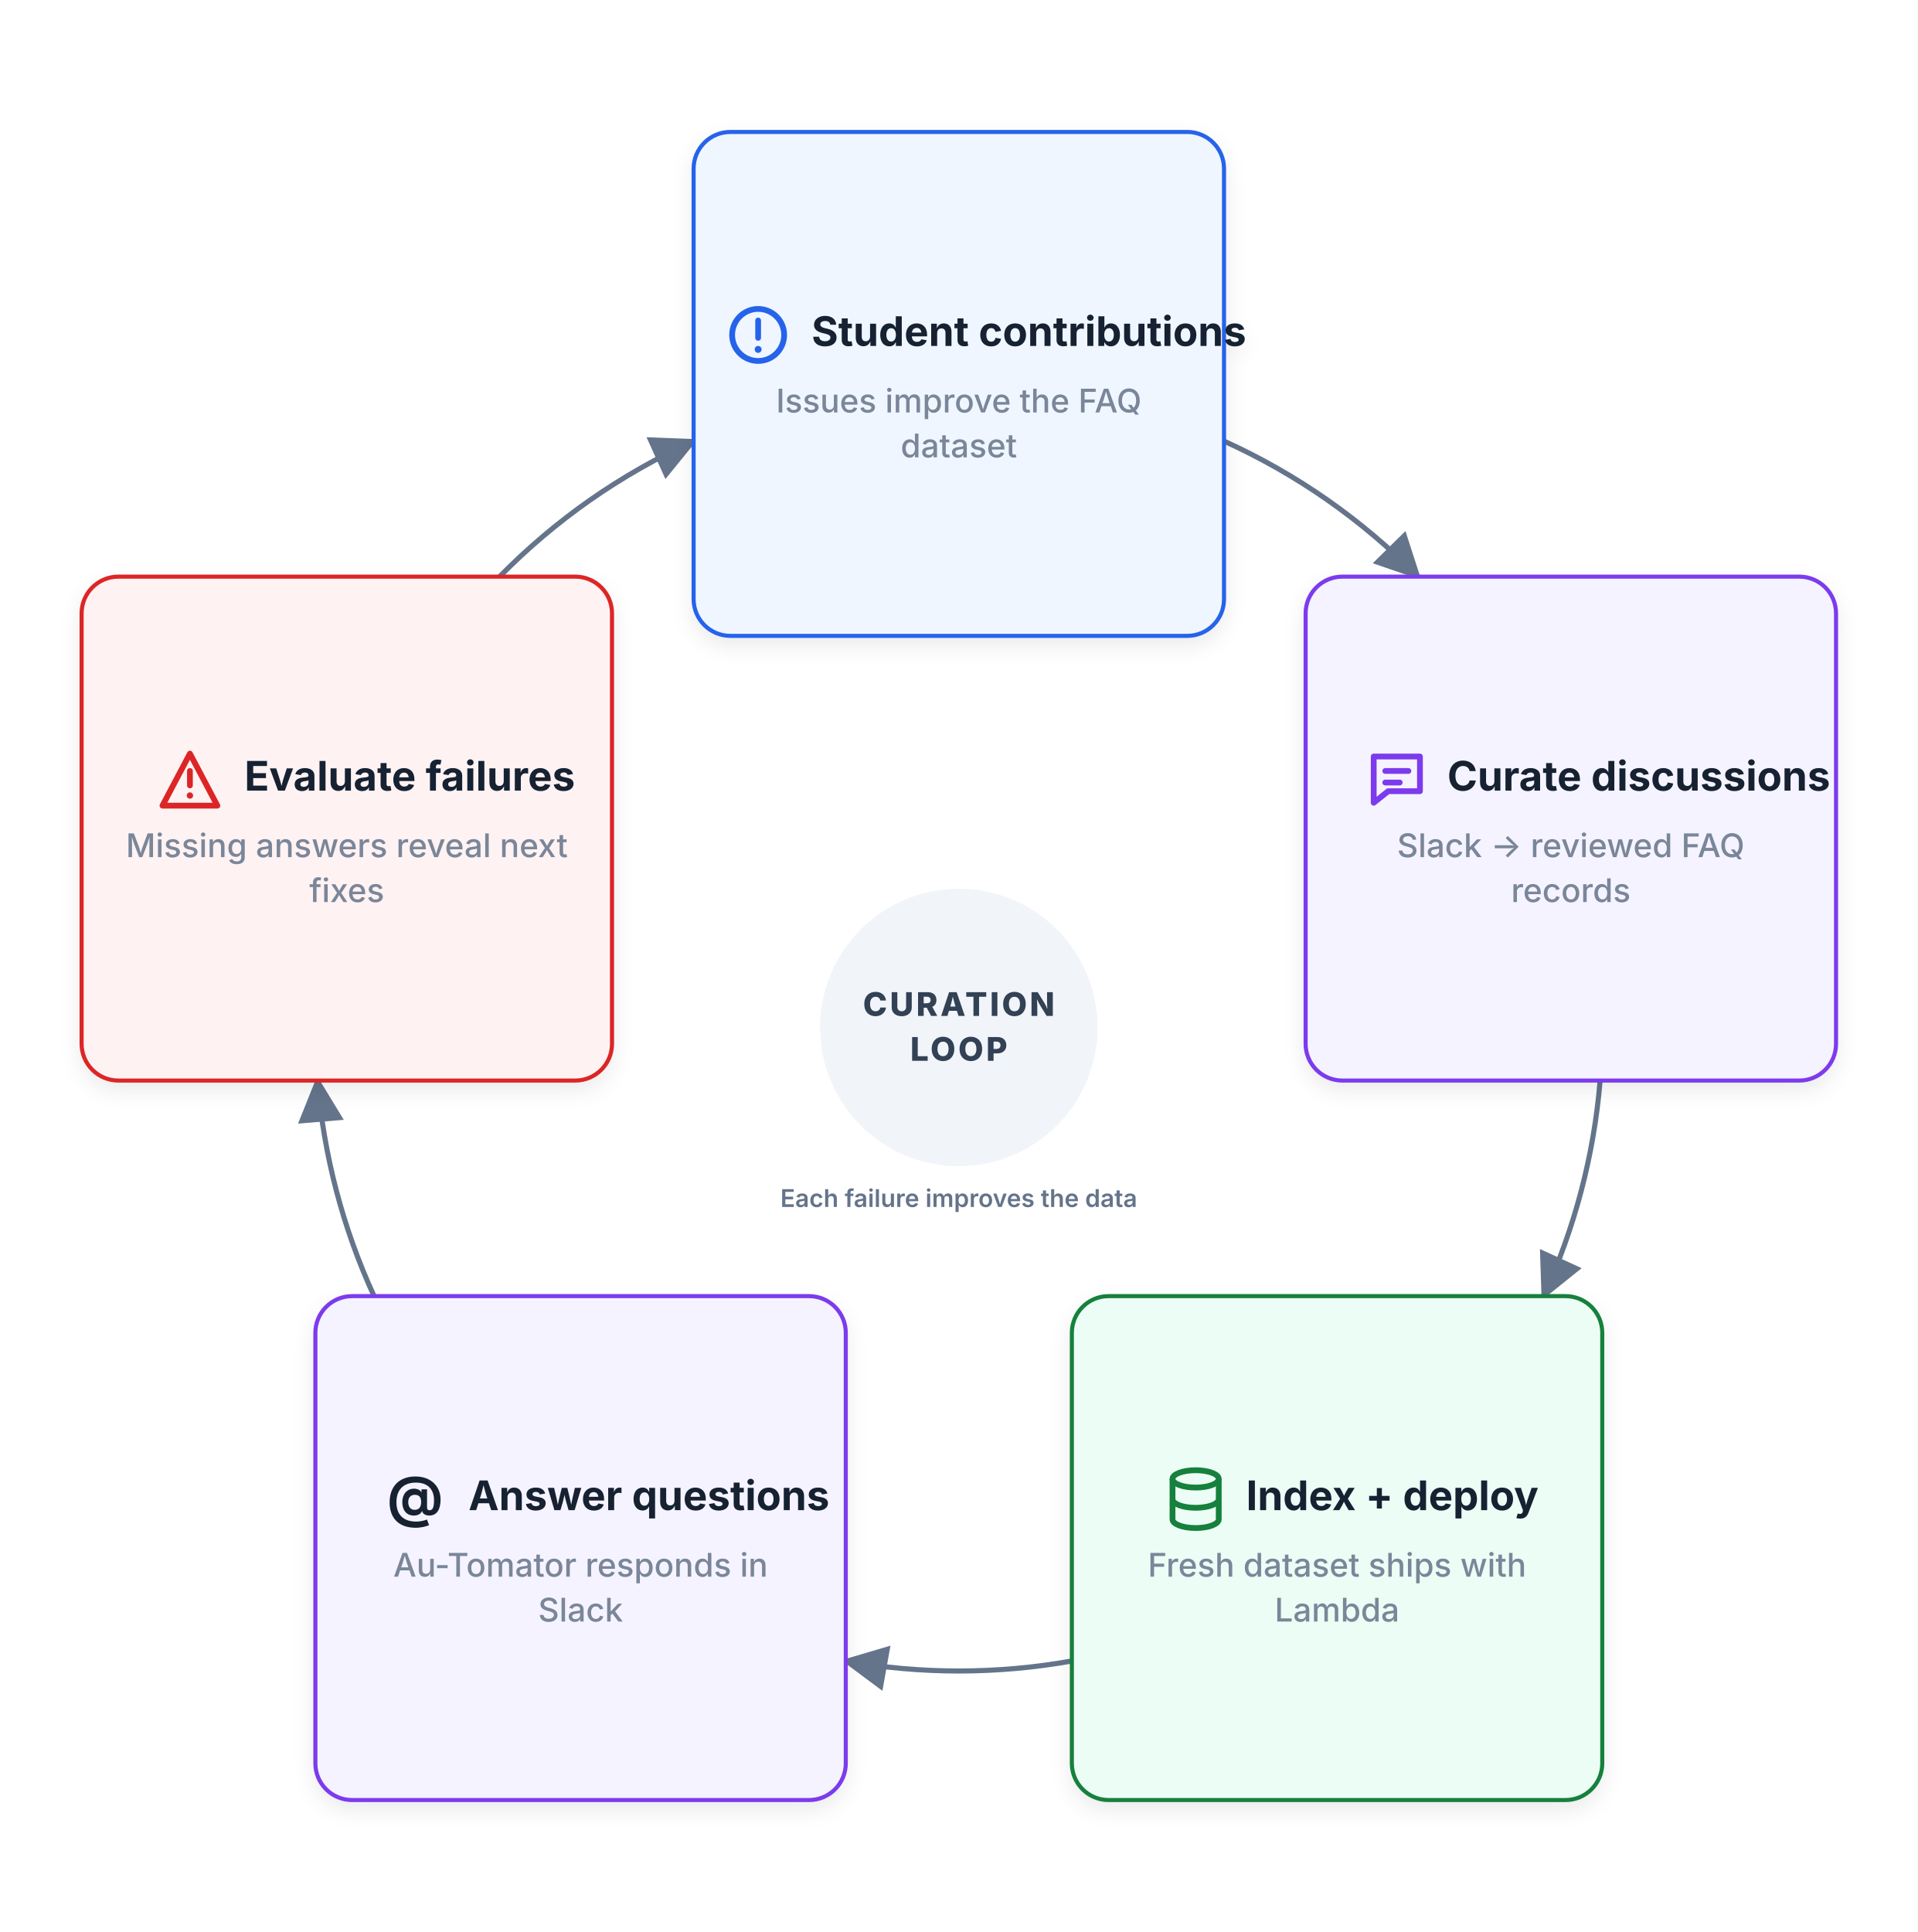
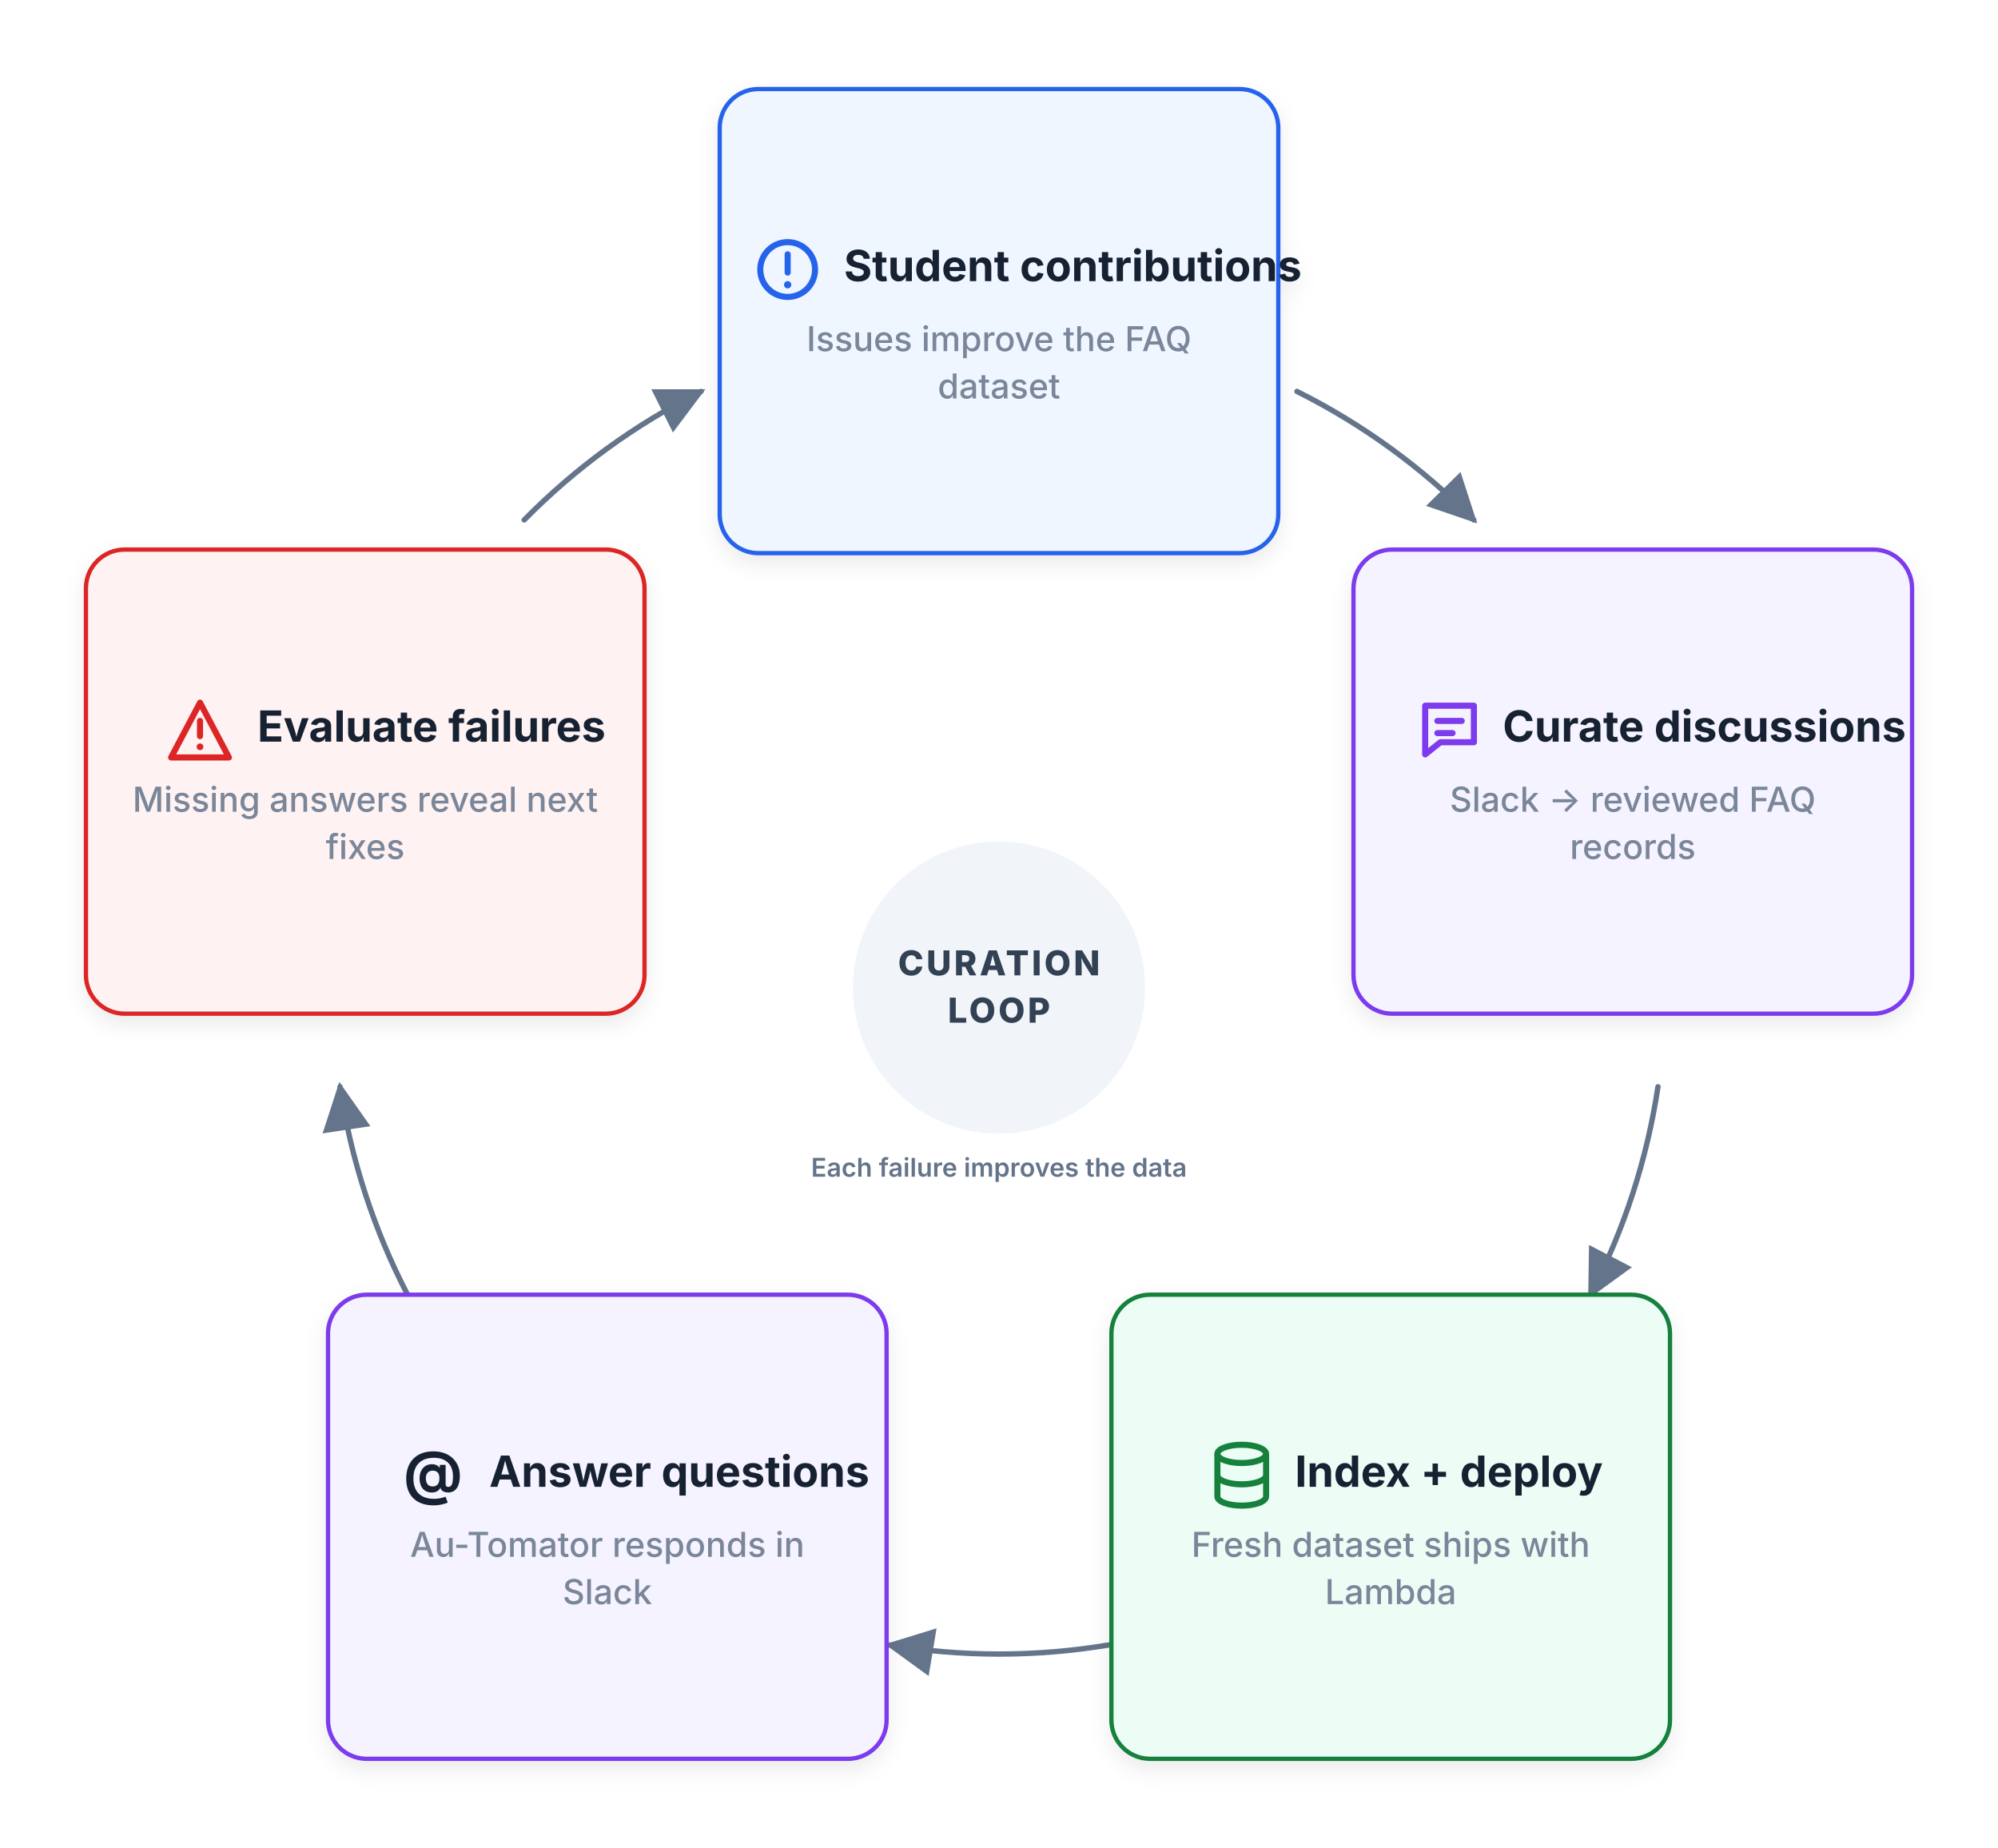
- <svg xmlns="http://www.w3.org/2000/svg" width="940" height="947" viewBox="0 0 940 947" role="img" aria-labelledby="title desc">
+ <svg xmlns="http://www.w3.org/2000/svg" width="930" height="860" viewBox="0 0 930 860" role="img" aria-labelledby="title desc">
  <defs>
    <filter id="shadow" x="-20%" y="-20%" width="140%" height="150%">
      <feDropShadow dx="0" dy="4" stdDeviation="5" flood-color="#0f172a" flood-opacity="0.08" />
    </filter>
    <marker id="arrow-purple" viewBox="0 0 10 10" refX="9" refY="5" markerWidth="9" markerHeight="9" orient="auto">
      <path d="M0 0 10 5 0 10Z" fill="#7c3aed" />
    </marker>
    <marker id="arrow-blue" viewBox="0 0 10 10" refX="9" refY="5" markerWidth="9" markerHeight="9" orient="auto">
      <path d="M0 0 10 5 0 10Z" fill="#2563eb" />
    </marker>
    <marker id="arrow-amber" viewBox="0 0 10 10" refX="9" refY="5" markerWidth="9" markerHeight="9" orient="auto">
      <path d="M0 0 10 5 0 10Z" fill="#c2410c" />
    </marker>
    <marker id="arrow-green" viewBox="0 0 10 10" refX="9" refY="5" markerWidth="9" markerHeight="9" orient="auto">
      <path d="M0 0 10 5 0 10Z" fill="#15803d" />
    </marker>
    <marker id="arrow-red" viewBox="0 0 10 10" refX="9" refY="5" markerWidth="9" markerHeight="9" orient="auto">
      <path d="M0 0 10 5 0 10Z" fill="#dc2626" />
    </marker>
    <marker id="arrow-gray" viewBox="0 0 10 10" refX="9" refY="5" markerWidth="9" markerHeight="9" orient="auto">
      <path d="M0 0 10 5 0 10Z" fill="#64748b" />
    </marker>
    <symbol id="icon-database" viewBox="0 0 24 24">
      <ellipse cx="12" cy="5" rx="8" ry="3" fill="none" stroke="currentColor" stroke-width="2" />
      <path d="M4 5v7c0 1.66 3.58 3 8 3s8-1.34 8-3V5M4 12v7c0 1.66 3.58 3 8 3s8-1.34 8-3v-7" fill="none" stroke="currentColor" stroke-width="2" />
    </symbol>
    <symbol id="icon-issue" viewBox="0 0 24 24">
      <circle cx="12" cy="12" r="9" fill="none" stroke="currentColor" stroke-width="2" />
      <path d="M12 7v6" stroke="currentColor" stroke-width="2" stroke-linecap="round" />
      <circle cx="12" cy="17" r="1.2" fill="currentColor" />
    </symbol>
    <symbol id="icon-message" viewBox="0 0 24 24">
      <path d="M4 4h16v12H9l-5 4Z" fill="none" stroke="currentColor" stroke-width="2" stroke-linecap="round" stroke-linejoin="round" />
      <path d="M8 9h8M8 13h5" fill="none" stroke="currentColor" stroke-width="2" stroke-linecap="round" />
    </symbol>
    <symbol id="icon-warning" viewBox="0 0 24 24">
      <path d="M12 3 2.5 21h19Z" fill="none" stroke="currentColor" stroke-width="2" stroke-linejoin="round" />
      <path d="M12 9v5" stroke="currentColor" stroke-width="2" stroke-linecap="round" />
      <circle cx="12" cy="17.5" r="1.1" fill="currentColor" />
    </symbol>
    <style>
      text { font-family: system-ui, -apple-system, BlinkMacSystemFont, "Segoe UI", sans-serif; fill: #172033; }
      .node rect { stroke-width: 2; }
      .node-title { font-size: 20px; font-weight: 750; text-anchor: middle; }
      .node-title.icon-copy { text-anchor: start; }
      .node-subtitle { font-size: 16px; font-weight: 500; fill: #7a8699; text-anchor: middle; }
      .eyebrow { font-size: 13px; font-weight: 750; letter-spacing: 1px; fill: #64748b; text-anchor: middle; }
      .mention-icon { font-size: 27px; font-weight: 750; text-anchor: middle; }
      .standalone-mention { font-size: 52px; font-weight: 750; text-anchor: middle; }
      .icon-node-title { font-size: 16px; font-weight: 750; text-anchor: middle; }
      .edge { fill: none; stroke-width: 2.5; stroke-linecap: round; stroke-linejoin: round; }
      .edge-label rect { stroke-width: 2; }
      .edge-label text { font-size: 14px; font-weight: 750; text-anchor: middle; dominant-baseline: central; }
      .divider { stroke: #cbd5e1; stroke-width: 2; stroke-dasharray: 6 8; stroke-linecap: round; }
      .center-annotation { fill: #f1f5f9; stroke: none; }
      .center-title { font-weight: 800; letter-spacing: 0.08em; fill: #334155; text-anchor: middle; }
      .center-detail { font-weight: 600; fill: #64748b; text-anchor: middle; }
    </style>
  </defs>
-   <rect width="940" height="947" fill="#ffffff" />
-   <path class="edge" d="M600 216.22A315.44 315.44 0 0 1 695.1 282.65" stroke="#64748b" marker-end="url(#arrow-gray)" />
-   <path class="edge" d="M784.36 529.65A315.44 315.44 0 0 1 756.63 635.32" stroke="#64748b" marker-end="url(#arrow-gray)" />
-   <path class="edge" d="M525.41 814.16A315.44 315.44 0 0 1 414.59 814.16" stroke="#64748b" marker-end="url(#arrow-gray)" />
-   <path class="edge" d="M183.37 635.32A315.44 315.44 0 0 1 155.64 529.65" stroke="#64748b" marker-end="url(#arrow-gray)" />
-   <path class="edge" d="M244.9 282.65A315.44 315.44 0 0 1 340 216.22" stroke="#64748b" marker-end="url(#arrow-gray)" />
-   <circle class="center-annotation" cx="470" cy="503.62" r="68" />
-   <text class="center-title" x="470" y="497.96" font-size="16">CURATION</text>
-   <text class="center-title" x="470" y="519.96" font-size="16">LOOP</text>
-   <text class="center-detail" x="470" y="591.62" font-size="12">Each failure improves the data</text>
-   <g class="node node-blue" transform="translate(340 64.68)" filter="url(#shadow)">
-     <rect width="260" height="247" rx="18" fill="#eff6ff" stroke="#2563eb" />
-     <use href="#icon-issue" x="14.63" y="82.5" width="34" height="34" color="#2563eb" />
-     <text class="node-title icon-copy" x="57.81" y="104.9" font-size="15">Student contributions</text>
-     <text class="node-subtitle" x="130" y="137.5" font-size="16">Issues improve the FAQ</text>
-     <text class="node-subtitle" x="130" y="159.5" font-size="16">dataset</text>
+   <rect width="930" height="860" fill="#ffffff" />
+   <path class="edge" d="M603.69 182.17A310.18 310.18 0 0 1 686.01 241.98" stroke="#64748b" marker-end="url(#arrow-gray)" />
+   <path class="edge" d="M771.73 505.78A310.18 310.18 0 0 1 740.28 602.56" stroke="#64748b" marker-end="url(#arrow-gray)" />
+   <path class="edge" d="M515.88 765.6A310.18 310.18 0 0 1 414.12 765.6" stroke="#64748b" marker-end="url(#arrow-gray)" />
+   <path class="edge" d="M189.72 602.56A310.18 310.18 0 0 1 158.27 505.78" stroke="#64748b" marker-end="url(#arrow-gray)" />
+   <path class="edge" d="M243.99 241.98A310.18 310.18 0 0 1 326.31 182.17" stroke="#64748b" marker-end="url(#arrow-gray)" />
+   <circle class="center-annotation" cx="465" cy="459.62" r="68" />
+   <text class="center-title" x="465" y="453.95" font-size="16">CURATION</text>
+   <text class="center-title" x="465" y="475.95" font-size="16">LOOP</text>
+   <text class="center-detail" x="465" y="547.62" font-size="12">Each failure improves the data</text>
+   <g class="node node-blue" transform="translate(335 41.44)" filter="url(#shadow)">
+     <rect width="260" height="216" rx="18" fill="#eff6ff" stroke="#2563eb" />
+     <use href="#icon-issue" x="14.63" y="67" width="34" height="34" color="#2563eb" />
+     <text class="node-title icon-copy" x="57.81" y="89.4" font-size="15">Student contributions</text>
+     <text class="node-subtitle" x="130" y="122" font-size="16">Issues improve the FAQ</text>
+     <text class="node-subtitle" x="130" y="144" font-size="16">dataset</text>
  </g>
-   <g class="node node-purple" transform="translate(640 282.65)" filter="url(#shadow)">
-     <rect width="260" height="247" rx="18" fill="#f5f3ff" stroke="#7c3aed" />
-     <use href="#icon-message" x="27.71" y="82.5" width="34" height="34" color="#7c3aed" />
-     <text class="node-title icon-copy" x="69.46" y="104.9" font-size="15">Curate discussions</text>
-     <text class="node-subtitle" x="130" y="137.5" font-size="16">Slack → reviewed FAQ</text>
-     <text class="node-subtitle" x="130" y="159.5" font-size="16">records</text>
+   <g class="node node-purple" transform="translate(630 255.77)" filter="url(#shadow)">
+     <rect width="260" height="216" rx="18" fill="#f5f3ff" stroke="#7c3aed" />
+     <use href="#icon-message" x="27.71" y="67" width="34" height="34" color="#7c3aed" />
+     <text class="node-title icon-copy" x="69.46" y="89.4" font-size="15">Curate discussions</text>
+     <text class="node-subtitle" x="130" y="122" font-size="16">Slack → reviewed FAQ</text>
+     <text class="node-subtitle" x="130" y="144" font-size="16">records</text>
  </g>
-   <g class="node node-green" transform="translate(525.41 635.32)" filter="url(#shadow)">
-     <rect width="260" height="247" rx="18" fill="#ecfdf5" stroke="#15803d" />
-     <use href="#icon-database" x="43.67" y="82.5" width="34" height="34" color="#15803d" />
-     <text class="node-title icon-copy" x="85.42" y="104.9" font-size="15">Index + deploy</text>
-     <text class="node-subtitle" x="130" y="137.5" font-size="16">Fresh dataset ships with</text>
-     <text class="node-subtitle" x="130" y="159.5" font-size="16">Lambda</text>
+   <g class="node node-green" transform="translate(517.32 602.56)" filter="url(#shadow)">
+     <rect width="260" height="216" rx="18" fill="#ecfdf5" stroke="#15803d" />
+     <use href="#icon-database" x="43.67" y="67" width="34" height="34" color="#15803d" />
+     <text class="node-title icon-copy" x="85.42" y="89.4" font-size="15">Index + deploy</text>
+     <text class="node-subtitle" x="130" y="122" font-size="16">Fresh dataset ships with</text>
+     <text class="node-subtitle" x="130" y="144" font-size="16">Lambda</text>
  </g>
-   <g class="node node-purple" transform="translate(154.59 635.32)" filter="url(#shadow)">
-     <rect width="260" height="247" rx="18" fill="#f5f3ff" stroke="#7c3aed" />
-     <text class="mention-icon" x="48.88" y="107.9" fill="#7c3aed">@</text>
-     <text class="node-title icon-copy" x="75.06" y="104.9" font-size="15">Answer questions</text>
-     <text class="node-subtitle" x="130" y="137.5" font-size="16">Au-Tomator responds in</text>
-     <text class="node-subtitle" x="130" y="159.5" font-size="16">Slack</text>
+   <g class="node node-purple" transform="translate(152.68 602.56)" filter="url(#shadow)">
+     <rect width="260" height="216" rx="18" fill="#f5f3ff" stroke="#7c3aed" />
+     <text class="mention-icon" x="48.88" y="92.4" fill="#7c3aed">@</text>
+     <text class="node-title icon-copy" x="75.06" y="89.4" font-size="15">Answer questions</text>
+     <text class="node-subtitle" x="130" y="122" font-size="16">Au-Tomator responds in</text>
+     <text class="node-subtitle" x="130" y="144" font-size="16">Slack</text>
  </g>
-   <g class="node node-red" transform="translate(40 282.65)" filter="url(#shadow)">
-     <rect width="260" height="247" rx="18" fill="#fef2f2" stroke="#dc2626" />
-     <use href="#icon-warning" x="36.1" y="82.5" width="34" height="34" color="#dc2626" />
-     <text class="node-title icon-copy" x="79.82" y="104.9" font-size="15">Evaluate failures</text>
-     <text class="node-subtitle" x="130" y="137.5" font-size="16">Missing answers reveal next</text>
-     <text class="node-subtitle" x="130" y="159.5" font-size="16">fixes</text>
+   <g class="node node-red" transform="translate(40 255.77)" filter="url(#shadow)">
+     <rect width="260" height="216" rx="18" fill="#fef2f2" stroke="#dc2626" />
+     <use href="#icon-warning" x="36.1" y="67" width="34" height="34" color="#dc2626" />
+     <text class="node-title icon-copy" x="79.82" y="89.4" font-size="15">Evaluate failures</text>
+     <text class="node-subtitle" x="130" y="122" font-size="16">Missing answers reveal next</text>
+     <text class="node-subtitle" x="130" y="144" font-size="16">fixes</text>
  </g>
</svg>
